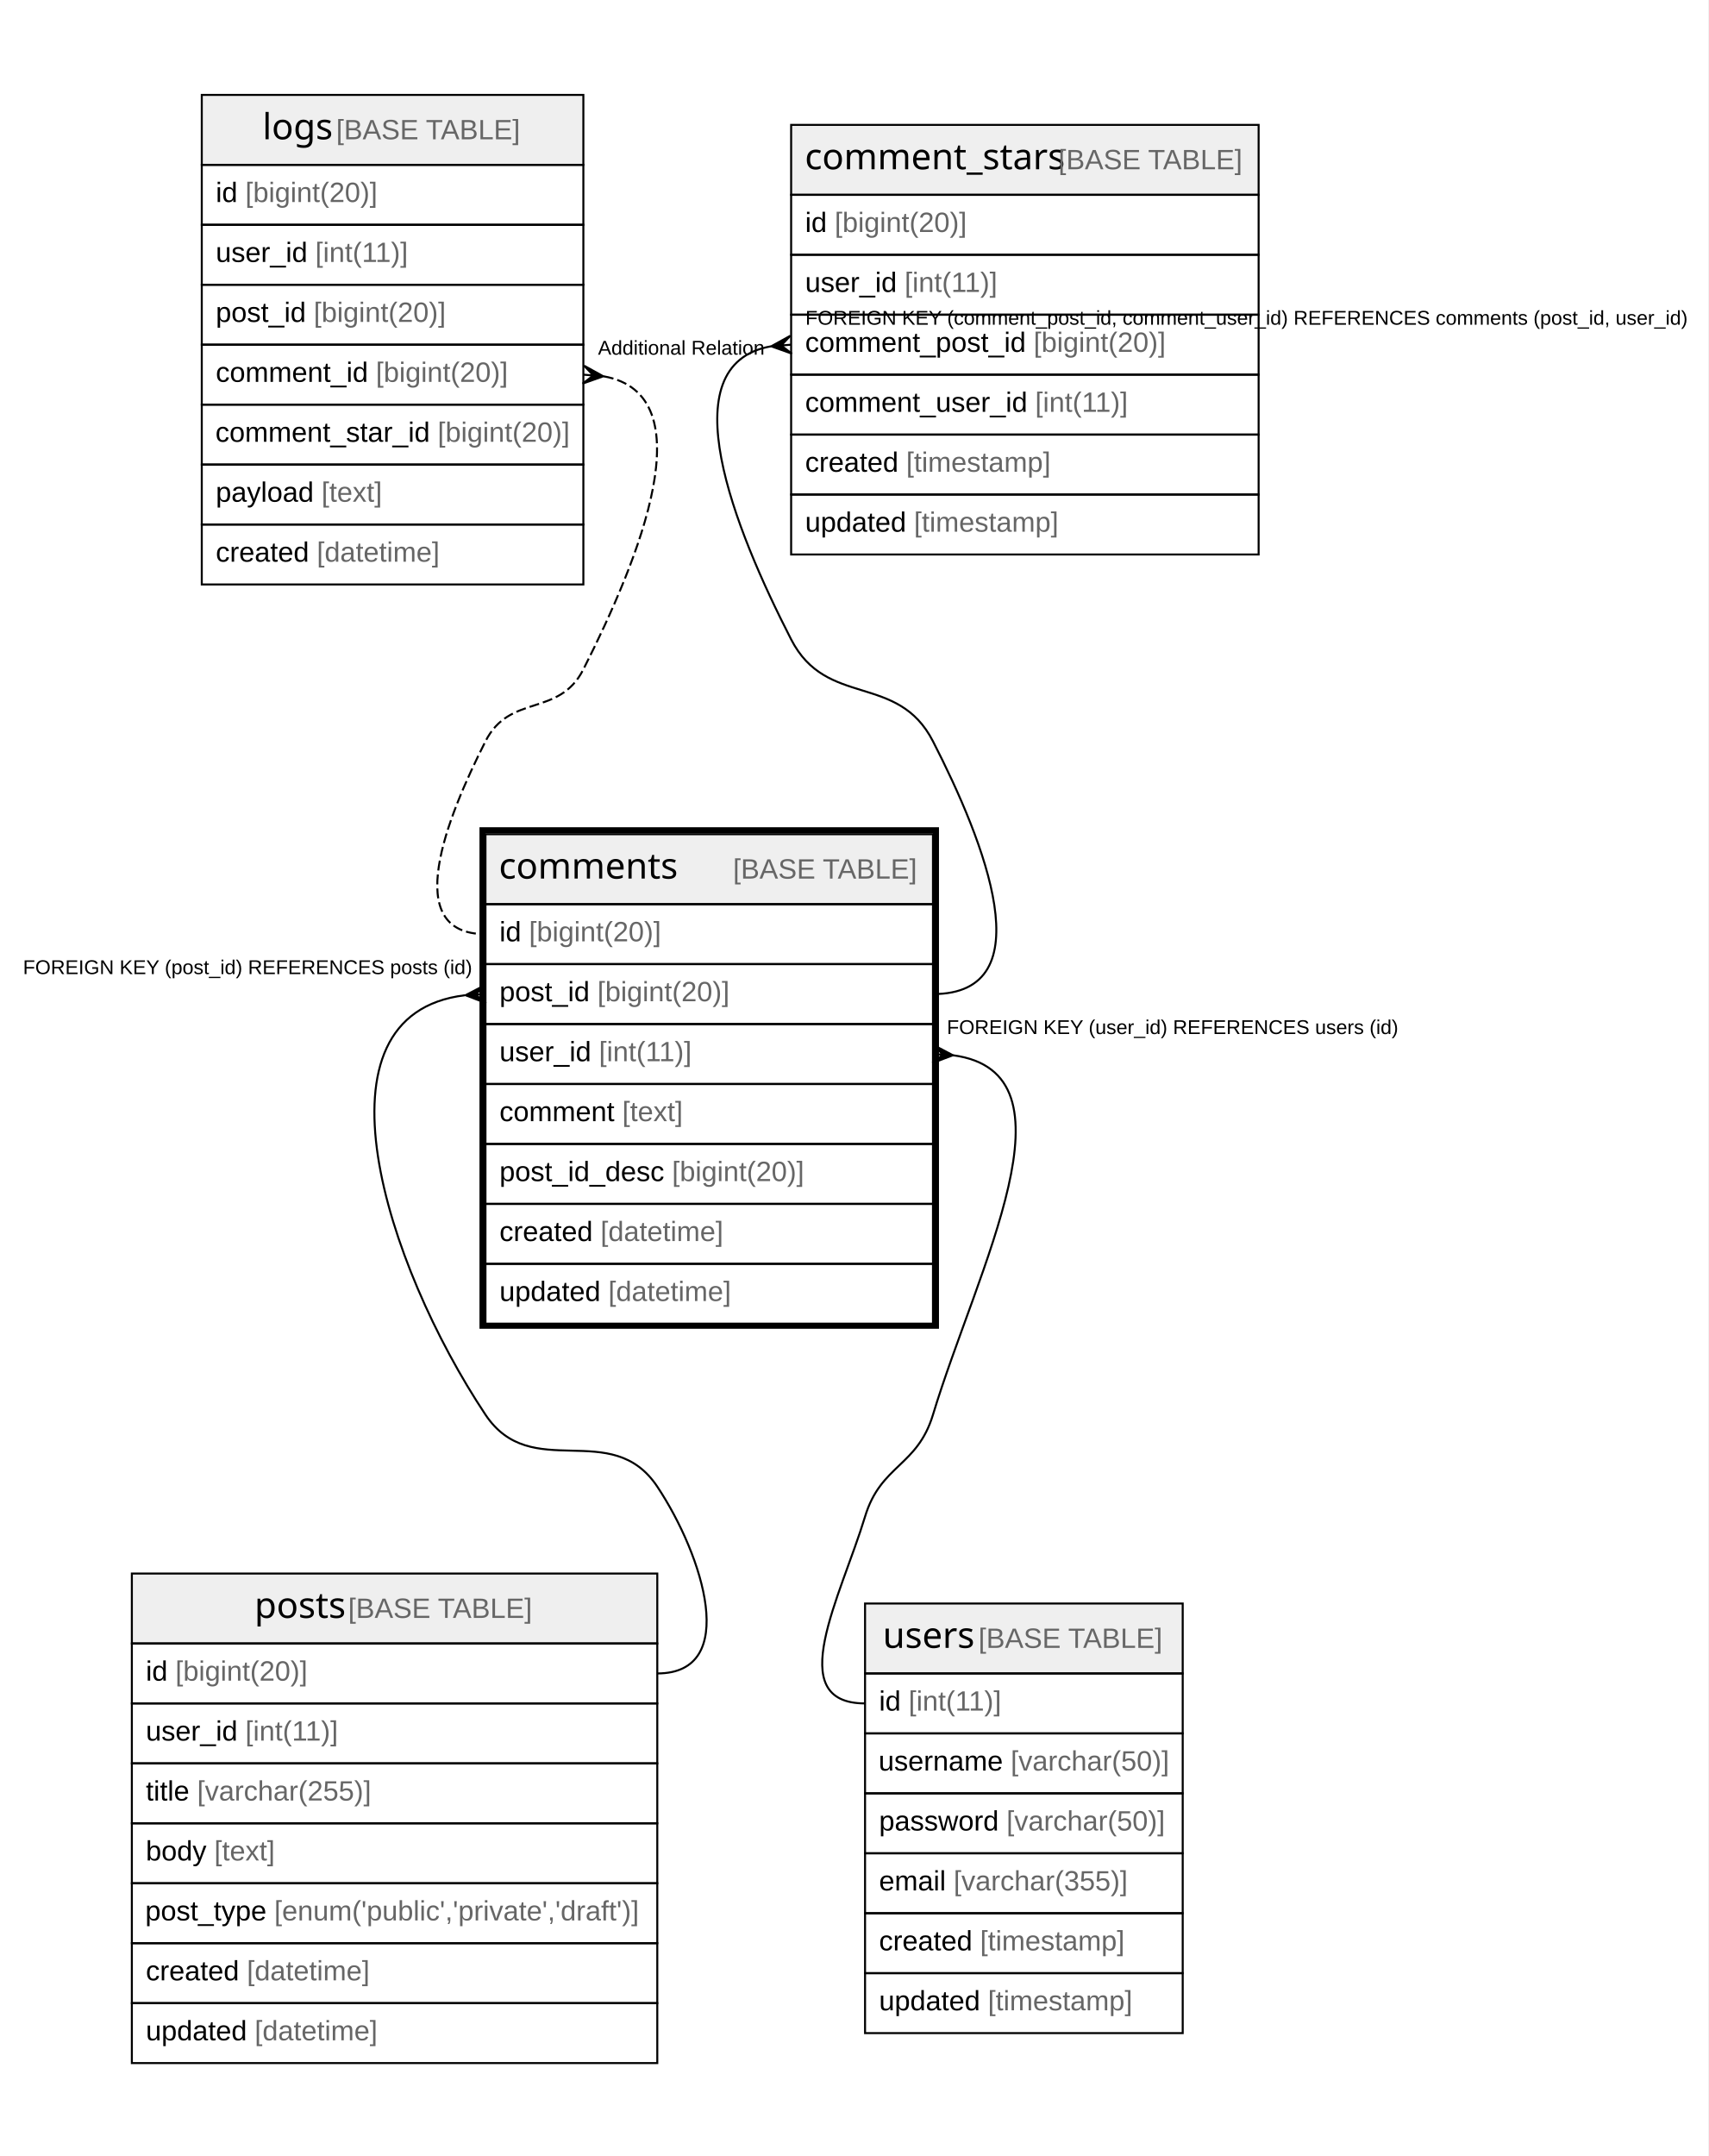
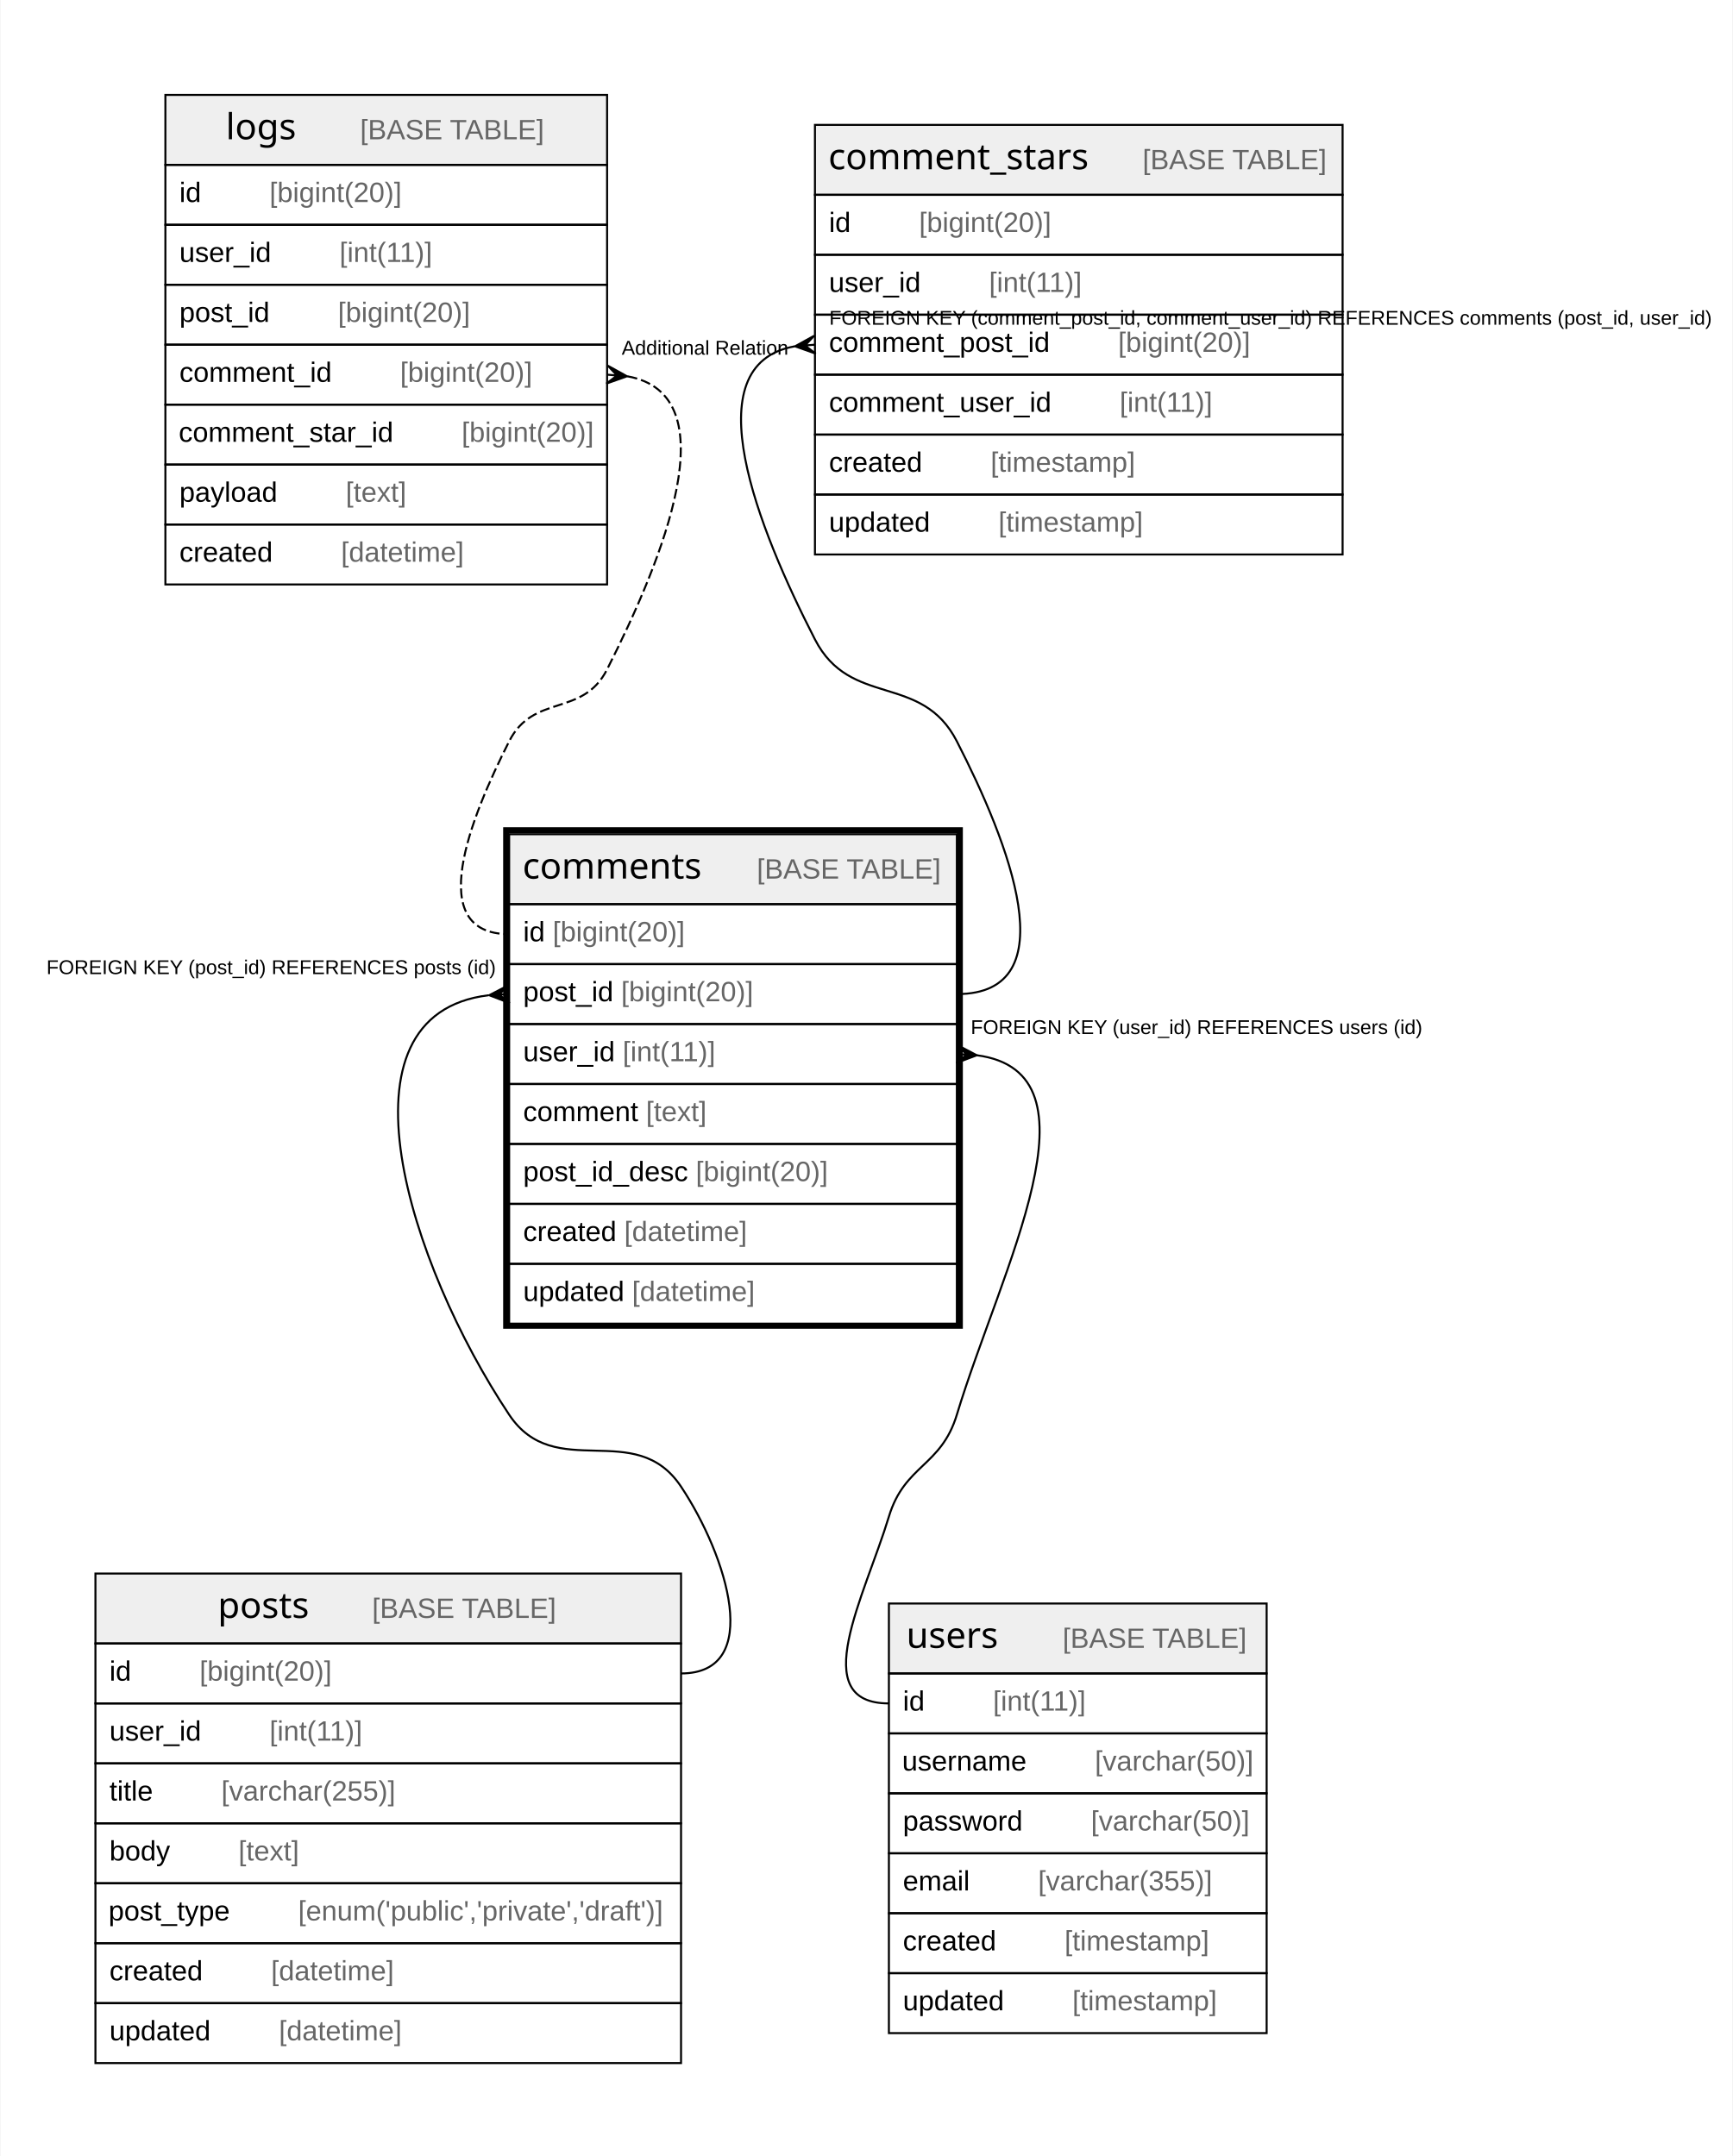
- <svg xmlns="http://www.w3.org/2000/svg" width="855pt" height="1079pt" viewBox="0.00 0.00 855.00 1079.00">
+ <svg xmlns="http://www.w3.org/2000/svg" width="867pt" height="1079pt" viewBox="0.00 0.00 866.50 1079.00">
  <g id="graph0" class="graph" transform="scale(1 1) rotate(0) translate(4 1075)">
-     <polygon fill="#ffffff" stroke="transparent" points="-4,4 -4,-1075 851,-1075 851,4 -4,4" />
+     <polygon fill="#ffffff" stroke="transparent" points="-4,4 -4,-1075 862.5,-1075 862.5,4 -4,4" />
    <g id="node1" class="node">
-       <polygon fill="#efefef" stroke="transparent" points="239,-622.5 239,-657.5 463,-657.5 463,-622.5 239,-622.5" />
-       <polygon fill="none" stroke="#000000" points="239,-622.5 239,-657.5 463,-657.5 463,-622.5 239,-622.5" />
-       <text text-anchor="start" x="245.713" y="-635.3" font-family="Arial Bold" font-size="18.00" fill="#000000">comments</text>
-       <text text-anchor="start" x="328.719" y="-635.3" font-family="Arial" font-size="14.00" fill="#000000">    </text>
-       <text text-anchor="start" x="362.923" y="-635.3" font-family="Arial" font-size="14.00" fill="#666666">[BASE TABLE]</text>
-       <polygon fill="none" stroke="#000000" points="239,-592.5 239,-622.5 463,-622.5 463,-592.5 239,-592.5" />
-       <text text-anchor="start" x="246" y="-603.9" font-family="Arial" font-size="14.00" fill="#000000">id </text>
-       <text text-anchor="start" x="260.78" y="-603.9" font-family="Arial" font-size="14.00" fill="#666666">[bigint(20)]</text>
-       <polygon fill="none" stroke="#000000" points="239,-562.5 239,-592.5 463,-592.5 463,-562.5 239,-562.5" />
-       <text text-anchor="start" x="246" y="-573.9" font-family="Arial" font-size="14.00" fill="#000000">post_id </text>
-       <text text-anchor="start" x="295.018" y="-573.9" font-family="Arial" font-size="14.00" fill="#666666">[bigint(20)]</text>
-       <polygon fill="none" stroke="#000000" points="239,-532.5 239,-562.5 463,-562.5 463,-532.5 239,-532.5" />
-       <text text-anchor="start" x="246" y="-543.9" font-family="Arial" font-size="14.00" fill="#000000">user_id </text>
-       <text text-anchor="start" x="295.788" y="-543.9" font-family="Arial" font-size="14.00" fill="#666666">[int(11)]</text>
-       <polygon fill="none" stroke="#000000" points="239,-502.5 239,-532.5 463,-532.5 463,-502.5 239,-502.5" />
-       <text text-anchor="start" x="246" y="-513.9" font-family="Arial" font-size="14.00" fill="#000000">comment </text>
-       <text text-anchor="start" x="307.45" y="-513.9" font-family="Arial" font-size="14.00" fill="#666666">[text]</text>
-       <polygon fill="none" stroke="#000000" points="239,-472.5 239,-502.5 463,-502.5 463,-472.5 239,-472.5" />
-       <text text-anchor="start" x="246" y="-483.9" font-family="Arial" font-size="14.00" fill="#000000">post_id_desc </text>
-       <text text-anchor="start" x="332.366" y="-483.9" font-family="Arial" font-size="14.00" fill="#666666">[bigint(20)]</text>
-       <polygon fill="none" stroke="#000000" points="239,-442.5 239,-472.5 463,-472.5 463,-442.5 239,-442.5" />
-       <text text-anchor="start" x="246" y="-453.9" font-family="Arial" font-size="14.00" fill="#000000">created </text>
-       <text text-anchor="start" x="296.572" y="-453.9" font-family="Arial" font-size="14.00" fill="#666666">[datetime]</text>
-       <polygon fill="none" stroke="#000000" points="239,-412.5 239,-442.5 463,-442.5 463,-412.5 239,-412.5" />
-       <text text-anchor="start" x="246" y="-423.9" font-family="Arial" font-size="14.00" fill="#000000">updated </text>
-       <text text-anchor="start" x="300.477" y="-423.9" font-family="Arial" font-size="14.00" fill="#666666">[datetime]</text>
-       <polygon fill="none" stroke="#000000" stroke-width="3" points="237.5,-411.5 237.5,-659.5 464.5,-659.5 464.5,-411.5 237.5,-411.5" />
+       <polygon fill="#efefef" stroke="transparent" points="250.5,-622.5 250.5,-657.5 474.5,-657.5 474.5,-622.5 250.5,-622.5" />
+       <polygon fill="none" stroke="#000000" points="250.5,-622.5 250.5,-657.5 474.5,-657.5 474.5,-622.5 250.5,-622.5" />
+       <text text-anchor="start" x="257.213" y="-635.3" font-family="Arial Bold" font-size="18.00" fill="#000000">comments</text>
+       <text text-anchor="start" x="340.219" y="-635.3" font-family="Arial" font-size="14.00" fill="#000000">    </text>
+       <text text-anchor="start" x="374.423" y="-635.3" font-family="Arial" font-size="14.00" fill="#666666">[BASE TABLE]</text>
+       <polygon fill="none" stroke="#000000" points="250.5,-592.5 250.5,-622.5 474.5,-622.5 474.5,-592.5 250.5,-592.5" />
+       <text text-anchor="start" x="257.5" y="-603.9" font-family="Arial" font-size="14.00" fill="#000000">id </text>
+       <text text-anchor="start" x="272.28" y="-603.9" font-family="Arial" font-size="14.00" fill="#666666">[bigint(20)]</text>
+       <polygon fill="none" stroke="#000000" points="250.5,-562.5 250.5,-592.5 474.5,-592.5 474.5,-562.5 250.5,-562.5" />
+       <text text-anchor="start" x="257.5" y="-573.9" font-family="Arial" font-size="14.00" fill="#000000">post_id </text>
+       <text text-anchor="start" x="306.518" y="-573.9" font-family="Arial" font-size="14.00" fill="#666666">[bigint(20)]</text>
+       <polygon fill="none" stroke="#000000" points="250.5,-532.5 250.5,-562.5 474.5,-562.5 474.5,-532.5 250.5,-532.5" />
+       <text text-anchor="start" x="257.5" y="-543.9" font-family="Arial" font-size="14.00" fill="#000000">user_id </text>
+       <text text-anchor="start" x="307.288" y="-543.9" font-family="Arial" font-size="14.00" fill="#666666">[int(11)]</text>
+       <polygon fill="none" stroke="#000000" points="250.5,-502.5 250.5,-532.5 474.5,-532.5 474.5,-502.5 250.5,-502.5" />
+       <text text-anchor="start" x="257.5" y="-513.9" font-family="Arial" font-size="14.00" fill="#000000">comment </text>
+       <text text-anchor="start" x="318.95" y="-513.9" font-family="Arial" font-size="14.00" fill="#666666">[text]</text>
+       <polygon fill="none" stroke="#000000" points="250.5,-472.5 250.5,-502.5 474.5,-502.5 474.5,-472.5 250.5,-472.5" />
+       <text text-anchor="start" x="257.5" y="-483.9" font-family="Arial" font-size="14.00" fill="#000000">post_id_desc </text>
+       <text text-anchor="start" x="343.866" y="-483.9" font-family="Arial" font-size="14.00" fill="#666666">[bigint(20)]</text>
+       <polygon fill="none" stroke="#000000" points="250.5,-442.5 250.5,-472.5 474.5,-472.5 474.5,-442.5 250.5,-442.5" />
+       <text text-anchor="start" x="257.5" y="-453.9" font-family="Arial" font-size="14.00" fill="#000000">created </text>
+       <text text-anchor="start" x="308.072" y="-453.9" font-family="Arial" font-size="14.00" fill="#666666">[datetime]</text>
+       <polygon fill="none" stroke="#000000" points="250.5,-412.5 250.5,-442.5 474.5,-442.5 474.5,-412.5 250.5,-412.5" />
+       <text text-anchor="start" x="257.5" y="-423.9" font-family="Arial" font-size="14.00" fill="#000000">updated </text>
+       <text text-anchor="start" x="311.977" y="-423.9" font-family="Arial" font-size="14.00" fill="#666666">[datetime]</text>
+       <polygon fill="none" stroke="#000000" stroke-width="3" points="249,-411.5 249,-659.5 476,-659.5 476,-411.5 249,-411.5" />
    </g>
    <g id="node3" class="node">
-       <polygon fill="#efefef" stroke="transparent" points="62,-252.5 62,-287.5 325,-287.5 325,-252.5 62,-252.5" />
-       <polygon fill="none" stroke="#000000" points="62,-252.5 62,-287.5 325,-287.5 325,-252.5 62,-252.5" />
-       <text text-anchor="start" x="123.366" y="-265.3" font-family="Arial Bold" font-size="18.00" fill="#000000">posts</text>
-       <text text-anchor="start" x="166.38" y="-265.3" font-family="Arial" font-size="14.00" fill="#000000"> </text>
-       <text text-anchor="start" x="170.271" y="-265.3" font-family="Arial" font-size="14.00" fill="#666666">[BASE TABLE]</text>
-       <polygon fill="none" stroke="#000000" points="62,-222.5 62,-252.5 325,-252.5 325,-222.5 62,-222.5" />
-       <text text-anchor="start" x="69" y="-233.9" font-family="Arial" font-size="14.00" fill="#000000">id </text>
-       <text text-anchor="start" x="83.78" y="-233.9" font-family="Arial" font-size="14.00" fill="#666666">[bigint(20)]</text>
-       <polygon fill="none" stroke="#000000" points="62,-192.5 62,-222.5 325,-222.5 325,-192.5 62,-192.5" />
-       <text text-anchor="start" x="69" y="-203.9" font-family="Arial" font-size="14.00" fill="#000000">user_id </text>
-       <text text-anchor="start" x="118.788" y="-203.9" font-family="Arial" font-size="14.00" fill="#666666">[int(11)]</text>
-       <polygon fill="none" stroke="#000000" points="62,-162.5 62,-192.5 325,-192.5 325,-162.5 62,-162.5" />
-       <text text-anchor="start" x="69" y="-173.9" font-family="Arial" font-size="14.00" fill="#000000">title </text>
-       <text text-anchor="start" x="94.668" y="-173.9" font-family="Arial" font-size="14.00" fill="#666666">[varchar(255)]</text>
-       <polygon fill="none" stroke="#000000" points="62,-132.5 62,-162.5 325,-162.5 325,-132.5 62,-132.5" />
-       <text text-anchor="start" x="69" y="-143.9" font-family="Arial" font-size="14.00" fill="#000000">body </text>
-       <text text-anchor="start" x="103.238" y="-143.9" font-family="Arial" font-size="14.00" fill="#666666">[text]</text>
-       <polygon fill="none" stroke="#000000" points="62,-102.5 62,-132.5 325,-132.5 325,-102.5 62,-102.5" />
-       <text text-anchor="start" x="68.697" y="-113.9" font-family="Arial" font-size="14.00" fill="#000000">post_type </text>
-       <text text-anchor="start" x="133.282" y="-113.9" font-family="Arial" font-size="14.00" fill="#666666">[enum('public','private','draft')]</text>
-       <polygon fill="none" stroke="#000000" points="62,-72.5 62,-102.5 325,-102.5 325,-72.5 62,-72.5" />
-       <text text-anchor="start" x="69" y="-83.9" font-family="Arial" font-size="14.00" fill="#000000">created </text>
-       <text text-anchor="start" x="119.572" y="-83.9" font-family="Arial" font-size="14.00" fill="#666666">[datetime]</text>
-       <polygon fill="none" stroke="#000000" points="62,-42.5 62,-72.5 325,-72.5 325,-42.5 62,-42.5" />
-       <text text-anchor="start" x="69" y="-53.9" font-family="Arial" font-size="14.00" fill="#000000">updated </text>
-       <text text-anchor="start" x="123.477" y="-53.9" font-family="Arial" font-size="14.00" fill="#666666">[datetime]</text>
+       <polygon fill="#efefef" stroke="transparent" points="43.5,-252.5 43.5,-287.5 336.5,-287.5 336.5,-252.5 43.5,-252.5" />
+       <polygon fill="none" stroke="#000000" points="43.5,-252.5 43.5,-287.5 336.5,-287.5 336.5,-252.5 43.5,-252.5" />
+       <text text-anchor="start" x="104.709" y="-265.3" font-family="Arial Bold" font-size="18.00" fill="#000000">posts</text>
+       <text text-anchor="start" x="147.723" y="-265.3" font-family="Arial" font-size="14.00" fill="#000000">    </text>
+       <text text-anchor="start" x="181.928" y="-265.3" font-family="Arial" font-size="14.00" fill="#666666">[BASE TABLE]</text>
+       <polygon fill="none" stroke="#000000" points="43.5,-222.5 43.5,-252.5 336.5,-252.5 336.5,-222.5 43.5,-222.5" />
+       <text text-anchor="start" x="50.5" y="-233.9" font-family="Arial" font-size="14.00" fill="#000000">id    </text>
+       <text text-anchor="start" x="95.594" y="-233.9" font-family="Arial" font-size="14.00" fill="#666666">[bigint(20)]</text>
+       <polygon fill="none" stroke="#000000" points="43.5,-192.5 43.5,-222.5 336.5,-222.5 336.5,-192.5 43.5,-192.5" />
+       <text text-anchor="start" x="50.5" y="-203.9" font-family="Arial" font-size="14.00" fill="#000000">user_id    </text>
+       <text text-anchor="start" x="130.602" y="-203.9" font-family="Arial" font-size="14.00" fill="#666666">[int(11)]</text>
+       <polygon fill="none" stroke="#000000" points="43.5,-162.5 43.5,-192.5 336.5,-192.5 336.5,-162.5 43.5,-162.5" />
+       <text text-anchor="start" x="50.5" y="-173.9" font-family="Arial" font-size="14.00" fill="#000000">title    </text>
+       <text text-anchor="start" x="106.482" y="-173.9" font-family="Arial" font-size="14.00" fill="#666666">[varchar(255)]</text>
+       <polygon fill="none" stroke="#000000" points="43.5,-132.5 43.5,-162.5 336.5,-162.5 336.5,-132.5 43.5,-132.5" />
+       <text text-anchor="start" x="50.5" y="-143.9" font-family="Arial" font-size="14.00" fill="#000000">body    </text>
+       <text text-anchor="start" x="115.053" y="-143.9" font-family="Arial" font-size="14.00" fill="#666666">[text]</text>
+       <polygon fill="none" stroke="#000000" points="43.5,-102.5 43.5,-132.5 336.5,-132.5 336.5,-102.5 43.5,-102.5" />
+       <text text-anchor="start" x="50.04" y="-113.9" font-family="Arial" font-size="14.00" fill="#000000">post_type    </text>
+       <text text-anchor="start" x="144.939" y="-113.9" font-family="Arial" font-size="14.00" fill="#666666">[enum('public','private','draft')]</text>
+       <polygon fill="none" stroke="#000000" points="43.5,-72.5 43.5,-102.5 336.5,-102.5 336.5,-72.5 43.5,-72.5" />
+       <text text-anchor="start" x="50.5" y="-83.9" font-family="Arial" font-size="14.00" fill="#000000">created    </text>
+       <text text-anchor="start" x="131.386" y="-83.9" font-family="Arial" font-size="14.00" fill="#666666">[datetime]</text>
+       <polygon fill="none" stroke="#000000" points="43.5,-42.5 43.5,-72.5 336.5,-72.5 336.5,-42.5 43.5,-42.5" />
+       <text text-anchor="start" x="50.5" y="-53.9" font-family="Arial" font-size="14.00" fill="#000000">updated    </text>
+       <text text-anchor="start" x="135.291" y="-53.9" font-family="Arial" font-size="14.00" fill="#666666">[datetime]</text>
    </g>
    <g id="edge2" class="edge">
-       <path fill="none" stroke="#000000" d="M228.648,-576.904C148.72,-567.223 189.194,-441.843 239,-367 261.956,-332.504 302.044,-365.496 325,-331 348.022,-296.405 366.556,-237.5 325,-237.5" />
-       <polygon fill="#000000" stroke="#000000" points="229.017,-576.925 238.741,-581.993 234.008,-577.213 239,-577.5 239,-577.5 239,-577.5 234.008,-577.213 239.259,-573.007 229.017,-576.925 229.017,-576.925" />
-       <text text-anchor="start" x="7.495" y="-587.5" font-family="Arial" font-size="10.00" fill="#000000">FOREIGN KEY (post_id) REFERENCES posts (id)</text>
+       <path fill="none" stroke="#000000" d="M240.148,-576.904C160.22,-567.223 200.694,-441.843 250.5,-367 273.456,-332.504 313.544,-365.496 336.5,-331 359.522,-296.405 378.056,-237.5 336.5,-237.5" />
+       <polygon fill="#000000" stroke="#000000" points="240.517,-576.925 250.241,-581.993 245.508,-577.213 250.5,-577.5 250.5,-577.5 250.5,-577.5 245.508,-577.213 250.759,-573.007 240.517,-576.925 240.517,-576.925" />
+       <text text-anchor="start" x="18.995" y="-587.5" font-family="Arial" font-size="10.00" fill="#000000">FOREIGN KEY (post_id) REFERENCES posts (id)</text>
    </g>
    <g id="node5" class="node">
-       <polygon fill="#efefef" stroke="transparent" points="429,-237.5 429,-272.5 588,-272.5 588,-237.5 429,-237.5" />
-       <polygon fill="none" stroke="#000000" points="429,-237.5 429,-272.5 588,-272.5 588,-237.5 429,-237.5" />
-       <text text-anchor="start" x="437.871" y="-250.3" font-family="Arial Bold" font-size="18.00" fill="#000000">users</text>
-       <text text-anchor="start" x="481.875" y="-250.3" font-family="Arial" font-size="14.00" fill="#000000"> </text>
-       <text text-anchor="start" x="485.766" y="-250.3" font-family="Arial" font-size="14.00" fill="#666666">[BASE TABLE]</text>
-       <polygon fill="none" stroke="#000000" points="429,-207.5 429,-237.5 588,-237.5 588,-207.5 429,-207.5" />
-       <text text-anchor="start" x="436" y="-218.9" font-family="Arial" font-size="14.00" fill="#000000">id </text>
-       <text text-anchor="start" x="450.78" y="-218.9" font-family="Arial" font-size="14.00" fill="#666666">[int(11)]</text>
-       <polygon fill="none" stroke="#000000" points="429,-177.5 429,-207.5 588,-207.5 588,-177.5 429,-177.5" />
-       <text text-anchor="start" x="435.769" y="-188.9" font-family="Arial" font-size="14.00" fill="#000000">username </text>
-       <text text-anchor="start" x="501.894" y="-188.9" font-family="Arial" font-size="14.00" fill="#666666">[varchar(50)]</text>
-       <polygon fill="none" stroke="#000000" points="429,-147.5 429,-177.5 588,-177.5 588,-147.5 429,-147.5" />
-       <text text-anchor="start" x="436" y="-158.9" font-family="Arial" font-size="14.00" fill="#000000">password </text>
-       <text text-anchor="start" x="499.788" y="-158.9" font-family="Arial" font-size="14.00" fill="#666666">[varchar(50)]</text>
-       <polygon fill="none" stroke="#000000" points="429,-117.5 429,-147.5 588,-147.5 588,-117.5 429,-117.5" />
-       <text text-anchor="start" x="436" y="-128.9" font-family="Arial" font-size="14.00" fill="#000000">email </text>
-       <text text-anchor="start" x="473.33" y="-128.9" font-family="Arial" font-size="14.00" fill="#666666">[varchar(355)]</text>
-       <polygon fill="none" stroke="#000000" points="429,-87.5 429,-117.5 588,-117.5 588,-87.5 429,-87.5" />
-       <text text-anchor="start" x="436" y="-98.9" font-family="Arial" font-size="14.00" fill="#000000">created </text>
-       <text text-anchor="start" x="486.572" y="-98.9" font-family="Arial" font-size="14.00" fill="#666666">[timestamp]</text>
-       <polygon fill="none" stroke="#000000" points="429,-57.5 429,-87.5 588,-87.5 588,-57.5 429,-57.5" />
-       <text text-anchor="start" x="436" y="-68.9" font-family="Arial" font-size="14.00" fill="#000000">updated </text>
-       <text text-anchor="start" x="490.477" y="-68.9" font-family="Arial" font-size="14.00" fill="#666666">[timestamp]</text>
+       <polygon fill="#efefef" stroke="transparent" points="440.5,-237.5 440.5,-272.5 629.5,-272.5 629.5,-237.5 440.5,-237.5" />
+       <polygon fill="none" stroke="#000000" points="440.5,-237.5 440.5,-272.5 629.5,-272.5 629.5,-237.5 440.5,-237.5" />
+       <text text-anchor="start" x="449.214" y="-250.3" font-family="Arial Bold" font-size="18.00" fill="#000000">users</text>
+       <text text-anchor="start" x="493.218" y="-250.3" font-family="Arial" font-size="14.00" fill="#000000">    </text>
+       <text text-anchor="start" x="527.423" y="-250.3" font-family="Arial" font-size="14.00" fill="#666666">[BASE TABLE]</text>
+       <polygon fill="none" stroke="#000000" points="440.5,-207.5 440.5,-237.5 629.5,-237.5 629.5,-207.5 440.5,-207.5" />
+       <text text-anchor="start" x="447.5" y="-218.9" font-family="Arial" font-size="14.00" fill="#000000">id    </text>
+       <text text-anchor="start" x="492.594" y="-218.9" font-family="Arial" font-size="14.00" fill="#666666">[int(11)]</text>
+       <polygon fill="none" stroke="#000000" points="440.5,-177.5 440.5,-207.5 629.5,-207.5 629.5,-177.5 440.5,-177.5" />
+       <text text-anchor="start" x="447.112" y="-188.9" font-family="Arial" font-size="14.00" fill="#000000">username    </text>
+       <text text-anchor="start" x="543.551" y="-188.9" font-family="Arial" font-size="14.00" fill="#666666">[varchar(50)]</text>
+       <polygon fill="none" stroke="#000000" points="440.5,-147.5 440.5,-177.5 629.5,-177.5 629.5,-147.5 440.5,-147.5" />
+       <text text-anchor="start" x="447.5" y="-158.9" font-family="Arial" font-size="14.00" fill="#000000">password    </text>
+       <text text-anchor="start" x="541.602" y="-158.9" font-family="Arial" font-size="14.00" fill="#666666">[varchar(50)]</text>
+       <polygon fill="none" stroke="#000000" points="440.5,-117.5 440.5,-147.5 629.5,-147.5 629.5,-117.5 440.5,-117.5" />
+       <text text-anchor="start" x="447.5" y="-128.9" font-family="Arial" font-size="14.00" fill="#000000">email    </text>
+       <text text-anchor="start" x="515.144" y="-128.9" font-family="Arial" font-size="14.00" fill="#666666">[varchar(355)]</text>
+       <polygon fill="none" stroke="#000000" points="440.5,-87.5 440.5,-117.5 629.5,-117.5 629.5,-87.5 440.5,-87.5" />
+       <text text-anchor="start" x="447.5" y="-98.9" font-family="Arial" font-size="14.00" fill="#000000">created    </text>
+       <text text-anchor="start" x="528.386" y="-98.9" font-family="Arial" font-size="14.00" fill="#666666">[timestamp]</text>
+       <polygon fill="none" stroke="#000000" points="440.5,-57.5 440.5,-87.5 629.5,-87.5 629.5,-57.5 440.5,-57.5" />
+       <text text-anchor="start" x="447.5" y="-68.9" font-family="Arial" font-size="14.00" fill="#000000">updated    </text>
+       <text text-anchor="start" x="532.291" y="-68.9" font-family="Arial" font-size="14.00" fill="#666666">[timestamp]</text>
    </g>
    <g id="edge4" class="edge">
-       <path fill="none" stroke="#000000" d="M472.996,-546.884C538.171,-538.236 485.203,-440.331 463,-367 455.106,-340.927 436.894,-342.073 429,-316 416.958,-276.228 387.444,-222.5 429,-222.5" />
-       <polygon fill="#000000" stroke="#000000" points="472.981,-546.885 462.723,-543.009 467.99,-547.192 463,-547.5 463,-547.5 463,-547.5 467.99,-547.192 463.277,-551.991 472.981,-546.885 472.981,-546.885" />
-       <text text-anchor="start" x="469.945" y="-557.5" font-family="Arial" font-size="10.00" fill="#000000">FOREIGN KEY (user_id) REFERENCES users (id)</text>
+       <path fill="none" stroke="#000000" d="M484.496,-546.884C549.671,-538.236 496.703,-440.331 474.5,-367 466.606,-340.927 448.394,-342.073 440.5,-316 428.458,-276.228 398.944,-222.5 440.5,-222.5" />
+       <polygon fill="#000000" stroke="#000000" points="484.481,-546.885 474.223,-543.009 479.49,-547.192 474.5,-547.5 474.5,-547.5 474.5,-547.5 479.49,-547.192 474.777,-551.991 484.481,-546.885 484.481,-546.885" />
+       <text text-anchor="start" x="481.445" y="-557.5" font-family="Arial" font-size="10.00" fill="#000000">FOREIGN KEY (user_id) REFERENCES users (id)</text>
    </g>
    <g id="node2" class="node">
-       <polygon fill="#efefef" stroke="transparent" points="97,-992.5 97,-1027.5 288,-1027.5 288,-992.5 97,-992.5" />
-       <polygon fill="none" stroke="#000000" points="97,-992.5 97,-1027.5 288,-1027.5 288,-992.5 97,-992.5" />
-       <text text-anchor="start" x="127.37" y="-1005.3" font-family="Arial Bold" font-size="18.00" fill="#000000">logs</text>
-       <text text-anchor="start" x="160.376" y="-1005.3" font-family="Arial" font-size="14.00" fill="#000000"> </text>
-       <text text-anchor="start" x="164.267" y="-1005.3" font-family="Arial" font-size="14.00" fill="#666666">[BASE TABLE]</text>
-       <polygon fill="none" stroke="#000000" points="97,-962.5 97,-992.5 288,-992.5 288,-962.5 97,-962.5" />
-       <text text-anchor="start" x="104" y="-973.9" font-family="Arial" font-size="14.00" fill="#000000">id </text>
-       <text text-anchor="start" x="118.78" y="-973.9" font-family="Arial" font-size="14.00" fill="#666666">[bigint(20)]</text>
-       <polygon fill="none" stroke="#000000" points="97,-932.5 97,-962.5 288,-962.5 288,-932.5 97,-932.5" />
-       <text text-anchor="start" x="104" y="-943.9" font-family="Arial" font-size="14.00" fill="#000000">user_id </text>
-       <text text-anchor="start" x="153.788" y="-943.9" font-family="Arial" font-size="14.00" fill="#666666">[int(11)]</text>
-       <polygon fill="none" stroke="#000000" points="97,-902.5 97,-932.5 288,-932.5 288,-902.5 97,-902.5" />
-       <text text-anchor="start" x="104" y="-913.9" font-family="Arial" font-size="14.00" fill="#000000">post_id </text>
-       <text text-anchor="start" x="153.018" y="-913.9" font-family="Arial" font-size="14.00" fill="#666666">[bigint(20)]</text>
-       <polygon fill="none" stroke="#000000" points="97,-872.5 97,-902.5 288,-902.5 288,-872.5 97,-872.5" />
-       <text text-anchor="start" x="104" y="-883.9" font-family="Arial" font-size="14.00" fill="#000000">comment_id </text>
-       <text text-anchor="start" x="184.122" y="-883.9" font-family="Arial" font-size="14.00" fill="#666666">[bigint(20)]</text>
-       <polygon fill="none" stroke="#000000" points="97,-842.5 97,-872.5 288,-872.5 288,-842.5 97,-842.5" />
-       <text text-anchor="start" x="103.821" y="-853.9" font-family="Arial" font-size="14.00" fill="#000000">comment_star_id </text>
-       <text text-anchor="start" x="215.06" y="-853.9" font-family="Arial" font-size="14.00" fill="#666666">[bigint(20)]</text>
-       <polygon fill="none" stroke="#000000" points="97,-812.5 97,-842.5 288,-842.5 288,-812.5 97,-812.5" />
-       <text text-anchor="start" x="104" y="-823.9" font-family="Arial" font-size="14.00" fill="#000000">payload </text>
-       <text text-anchor="start" x="156.91" y="-823.9" font-family="Arial" font-size="14.00" fill="#666666">[text]</text>
-       <polygon fill="none" stroke="#000000" points="97,-782.5 97,-812.5 288,-812.5 288,-782.5 97,-782.5" />
-       <text text-anchor="start" x="104" y="-793.9" font-family="Arial" font-size="14.00" fill="#000000">created </text>
-       <text text-anchor="start" x="154.572" y="-793.9" font-family="Arial" font-size="14.00" fill="#666666">[datetime]</text>
+       <polygon fill="#efefef" stroke="transparent" points="78.5,-992.5 78.5,-1027.5 299.5,-1027.5 299.5,-992.5 78.5,-992.5" />
+       <polygon fill="none" stroke="#000000" points="78.5,-992.5 78.5,-1027.5 299.5,-1027.5 299.5,-992.5 78.5,-992.5" />
+       <text text-anchor="start" x="108.713" y="-1005.3" font-family="Arial Bold" font-size="18.00" fill="#000000">logs</text>
+       <text text-anchor="start" x="141.719" y="-1005.3" font-family="Arial" font-size="14.00" fill="#000000">    </text>
+       <text text-anchor="start" x="175.924" y="-1005.3" font-family="Arial" font-size="14.00" fill="#666666">[BASE TABLE]</text>
+       <polygon fill="none" stroke="#000000" points="78.5,-962.5 78.5,-992.5 299.5,-992.5 299.5,-962.5 78.5,-962.5" />
+       <text text-anchor="start" x="85.5" y="-973.9" font-family="Arial" font-size="14.00" fill="#000000">id    </text>
+       <text text-anchor="start" x="130.594" y="-973.9" font-family="Arial" font-size="14.00" fill="#666666">[bigint(20)]</text>
+       <polygon fill="none" stroke="#000000" points="78.5,-932.5 78.5,-962.5 299.5,-962.5 299.5,-932.5 78.5,-932.5" />
+       <text text-anchor="start" x="85.5" y="-943.9" font-family="Arial" font-size="14.00" fill="#000000">user_id    </text>
+       <text text-anchor="start" x="165.602" y="-943.9" font-family="Arial" font-size="14.00" fill="#666666">[int(11)]</text>
+       <polygon fill="none" stroke="#000000" points="78.5,-902.5 78.5,-932.5 299.5,-932.5 299.5,-902.5 78.5,-902.5" />
+       <text text-anchor="start" x="85.5" y="-913.9" font-family="Arial" font-size="14.00" fill="#000000">post_id    </text>
+       <text text-anchor="start" x="164.832" y="-913.9" font-family="Arial" font-size="14.00" fill="#666666">[bigint(20)]</text>
+       <polygon fill="none" stroke="#000000" points="78.5,-872.5 78.5,-902.5 299.5,-902.5 299.5,-872.5 78.5,-872.5" />
+       <text text-anchor="start" x="85.5" y="-883.9" font-family="Arial" font-size="14.00" fill="#000000">comment_id    </text>
+       <text text-anchor="start" x="195.936" y="-883.9" font-family="Arial" font-size="14.00" fill="#666666">[bigint(20)]</text>
+       <polygon fill="none" stroke="#000000" points="78.5,-842.5 78.5,-872.5 299.5,-872.5 299.5,-842.5 78.5,-842.5" />
+       <text text-anchor="start" x="85.164" y="-853.9" font-family="Arial" font-size="14.00" fill="#000000">comment_star_id    </text>
+       <text text-anchor="start" x="226.717" y="-853.9" font-family="Arial" font-size="14.00" fill="#666666">[bigint(20)]</text>
+       <polygon fill="none" stroke="#000000" points="78.5,-812.5 78.5,-842.5 299.5,-842.5 299.5,-812.5 78.5,-812.5" />
+       <text text-anchor="start" x="85.5" y="-823.9" font-family="Arial" font-size="14.00" fill="#000000">payload    </text>
+       <text text-anchor="start" x="168.724" y="-823.9" font-family="Arial" font-size="14.00" fill="#666666">[text]</text>
+       <polygon fill="none" stroke="#000000" points="78.5,-782.5 78.5,-812.5 299.5,-812.5 299.5,-782.5 78.5,-782.5" />
+       <text text-anchor="start" x="85.5" y="-793.9" font-family="Arial" font-size="14.00" fill="#000000">created    </text>
+       <text text-anchor="start" x="166.386" y="-793.9" font-family="Arial" font-size="14.00" fill="#666666">[datetime]</text>
    </g>
    <g id="edge1" class="edge">
-       <path fill="none" stroke="#000000" stroke-dasharray="5,2" d="M298.182,-886.665C349.503,-877.515 315.929,-795.176 288,-740 275.796,-715.889 251.204,-728.111 239,-704 219.631,-665.734 196.111,-607.5 239,-607.5" />
-       <polygon fill="#000000" stroke="#000000" points="297.966,-886.683 287.632,-883.015 292.983,-887.091 288,-887.5 288,-887.5 288,-887.5 292.983,-887.091 288.368,-891.985 297.966,-886.683 297.966,-886.683" />
-       <text text-anchor="start" x="295.325" y="-897.5" font-family="Arial" font-size="10.00" fill="#000000">Additional Relation</text>
+       <path fill="none" stroke="#000000" stroke-dasharray="5,2" d="M309.682,-886.665C361.003,-877.515 327.429,-795.176 299.5,-740 287.296,-715.889 262.704,-728.111 250.5,-704 231.131,-665.734 207.611,-607.5 250.5,-607.5" />
+       <polygon fill="#000000" stroke="#000000" points="309.466,-886.683 299.132,-883.015 304.483,-887.091 299.5,-887.5 299.5,-887.5 299.5,-887.5 304.483,-887.091 299.868,-891.985 309.466,-886.683 309.466,-886.683" />
+       <text text-anchor="start" x="306.825" y="-897.5" font-family="Arial" font-size="10.00" fill="#000000">Additional Relation</text>
    </g>
    <g id="node4" class="node">
-       <polygon fill="#efefef" stroke="transparent" points="392,-977.5 392,-1012.5 626,-1012.5 626,-977.5 392,-977.5" />
-       <polygon fill="none" stroke="#000000" points="392,-977.5 392,-1012.5 626,-1012.5 626,-977.5 392,-977.5" />
-       <text text-anchor="start" x="398.867" y="-990.3" font-family="Arial Bold" font-size="18.00" fill="#000000">comment_stars</text>
-       <text text-anchor="start" x="521.879" y="-990.3" font-family="Arial" font-size="14.00" fill="#000000"> </text>
-       <text text-anchor="start" x="525.77" y="-990.3" font-family="Arial" font-size="14.00" fill="#666666">[BASE TABLE]</text>
-       <polygon fill="none" stroke="#000000" points="392,-947.5 392,-977.5 626,-977.5 626,-947.5 392,-947.5" />
-       <text text-anchor="start" x="399" y="-958.9" font-family="Arial" font-size="14.00" fill="#000000">id </text>
-       <text text-anchor="start" x="413.78" y="-958.9" font-family="Arial" font-size="14.00" fill="#666666">[bigint(20)]</text>
-       <polygon fill="none" stroke="#000000" points="392,-917.5 392,-947.5 626,-947.5 626,-917.5 392,-917.5" />
-       <text text-anchor="start" x="399" y="-928.9" font-family="Arial" font-size="14.00" fill="#000000">user_id </text>
-       <text text-anchor="start" x="448.788" y="-928.9" font-family="Arial" font-size="14.00" fill="#666666">[int(11)]</text>
-       <polygon fill="none" stroke="#000000" points="392,-887.5 392,-917.5 626,-917.5 626,-887.5 392,-887.5" />
-       <text text-anchor="start" x="399" y="-898.9" font-family="Arial" font-size="14.00" fill="#000000">comment_post_id </text>
-       <text text-anchor="start" x="513.36" y="-898.9" font-family="Arial" font-size="14.00" fill="#666666">[bigint(20)]</text>
-       <polygon fill="none" stroke="#000000" points="392,-857.5 392,-887.5 626,-887.5 626,-857.5 392,-857.5" />
-       <text text-anchor="start" x="399" y="-868.9" font-family="Arial" font-size="14.00" fill="#000000">comment_user_id </text>
-       <text text-anchor="start" x="514.13" y="-868.9" font-family="Arial" font-size="14.00" fill="#666666">[int(11)]</text>
-       <polygon fill="none" stroke="#000000" points="392,-827.5 392,-857.5 626,-857.5 626,-827.5 392,-827.5" />
-       <text text-anchor="start" x="399" y="-838.9" font-family="Arial" font-size="14.00" fill="#000000">created </text>
-       <text text-anchor="start" x="449.572" y="-838.9" font-family="Arial" font-size="14.00" fill="#666666">[timestamp]</text>
-       <polygon fill="none" stroke="#000000" points="392,-797.5 392,-827.5 626,-827.5 626,-797.5 392,-797.5" />
-       <text text-anchor="start" x="399" y="-808.9" font-family="Arial" font-size="14.00" fill="#000000">updated </text>
-       <text text-anchor="start" x="453.477" y="-808.9" font-family="Arial" font-size="14.00" fill="#666666">[timestamp]</text>
+       <polygon fill="#efefef" stroke="transparent" points="403.5,-977.5 403.5,-1012.5 667.5,-1012.5 667.5,-977.5 403.5,-977.5" />
+       <polygon fill="none" stroke="#000000" points="403.5,-977.5 403.5,-1012.5 667.5,-1012.5 667.5,-977.5 403.5,-977.5" />
+       <text text-anchor="start" x="410.21" y="-990.3" font-family="Arial Bold" font-size="18.00" fill="#000000">comment_stars</text>
+       <text text-anchor="start" x="533.222" y="-990.3" font-family="Arial" font-size="14.00" fill="#000000">    </text>
+       <text text-anchor="start" x="567.427" y="-990.3" font-family="Arial" font-size="14.00" fill="#666666">[BASE TABLE]</text>
+       <polygon fill="none" stroke="#000000" points="403.5,-947.5 403.5,-977.5 667.5,-977.5 667.5,-947.5 403.5,-947.5" />
+       <text text-anchor="start" x="410.5" y="-958.9" font-family="Arial" font-size="14.00" fill="#000000">id    </text>
+       <text text-anchor="start" x="455.594" y="-958.9" font-family="Arial" font-size="14.00" fill="#666666">[bigint(20)]</text>
+       <polygon fill="none" stroke="#000000" points="403.5,-917.5 403.5,-947.5 667.5,-947.5 667.5,-917.5 403.5,-917.5" />
+       <text text-anchor="start" x="410.5" y="-928.9" font-family="Arial" font-size="14.00" fill="#000000">user_id    </text>
+       <text text-anchor="start" x="490.602" y="-928.9" font-family="Arial" font-size="14.00" fill="#666666">[int(11)]</text>
+       <polygon fill="none" stroke="#000000" points="403.5,-887.5 403.5,-917.5 667.5,-917.5 667.5,-887.5 403.5,-887.5" />
+       <text text-anchor="start" x="410.5" y="-898.9" font-family="Arial" font-size="14.00" fill="#000000">comment_post_id    </text>
+       <text text-anchor="start" x="555.175" y="-898.9" font-family="Arial" font-size="14.00" fill="#666666">[bigint(20)]</text>
+       <polygon fill="none" stroke="#000000" points="403.5,-857.5 403.5,-887.5 667.5,-887.5 667.5,-857.5 403.5,-857.5" />
+       <text text-anchor="start" x="410.5" y="-868.9" font-family="Arial" font-size="14.00" fill="#000000">comment_user_id    </text>
+       <text text-anchor="start" x="555.945" y="-868.9" font-family="Arial" font-size="14.00" fill="#666666">[int(11)]</text>
+       <polygon fill="none" stroke="#000000" points="403.5,-827.5 403.5,-857.5 667.5,-857.5 667.5,-827.5 403.5,-827.5" />
+       <text text-anchor="start" x="410.5" y="-838.9" font-family="Arial" font-size="14.00" fill="#000000">created    </text>
+       <text text-anchor="start" x="491.386" y="-838.9" font-family="Arial" font-size="14.00" fill="#666666">[timestamp]</text>
+       <polygon fill="none" stroke="#000000" points="403.5,-797.5 403.5,-827.5 667.5,-827.5 667.5,-797.5 403.5,-797.5" />
+       <text text-anchor="start" x="410.5" y="-808.9" font-family="Arial" font-size="14.00" fill="#000000">updated    </text>
+       <text text-anchor="start" x="495.291" y="-808.9" font-family="Arial" font-size="14.00" fill="#666666">[timestamp]</text>
    </g>
    <g id="edge3" class="edge">
-       <path fill="none" stroke="#000000" d="M381.815,-901.664C330.463,-892.498 363.775,-810.026 392,-755 409.732,-720.43 445.268,-738.57 463,-704 488.66,-653.975 519.222,-577.5 463,-577.5" />
-       <polygon fill="#000000" stroke="#000000" points="382.034,-901.681 391.632,-906.985 387.017,-902.091 392,-902.5 392,-902.5 392,-902.5 387.017,-902.091 392.368,-898.015 382.034,-901.681 382.034,-901.681" />
-       <text text-anchor="start" x="399.144" y="-912.5" font-family="Arial" font-size="10.00" fill="#000000">FOREIGN KEY (comment_post_id, comment_user_id) REFERENCES comments (post_id, user_id)</text>
+       <path fill="none" stroke="#000000" d="M393.315,-901.664C341.963,-892.498 375.275,-810.026 403.5,-755 421.232,-720.43 456.768,-738.57 474.5,-704 500.16,-653.975 530.722,-577.5 474.5,-577.5" />
+       <polygon fill="#000000" stroke="#000000" points="393.534,-901.681 403.132,-906.985 398.517,-902.091 403.5,-902.5 403.5,-902.5 403.5,-902.5 398.517,-902.091 403.868,-898.015 393.534,-901.681 393.534,-901.681" />
+       <text text-anchor="start" x="410.644" y="-912.5" font-family="Arial" font-size="10.00" fill="#000000">FOREIGN KEY (comment_post_id, comment_user_id) REFERENCES comments (post_id, user_id)</text>
    </g>
  </g>
</svg>
